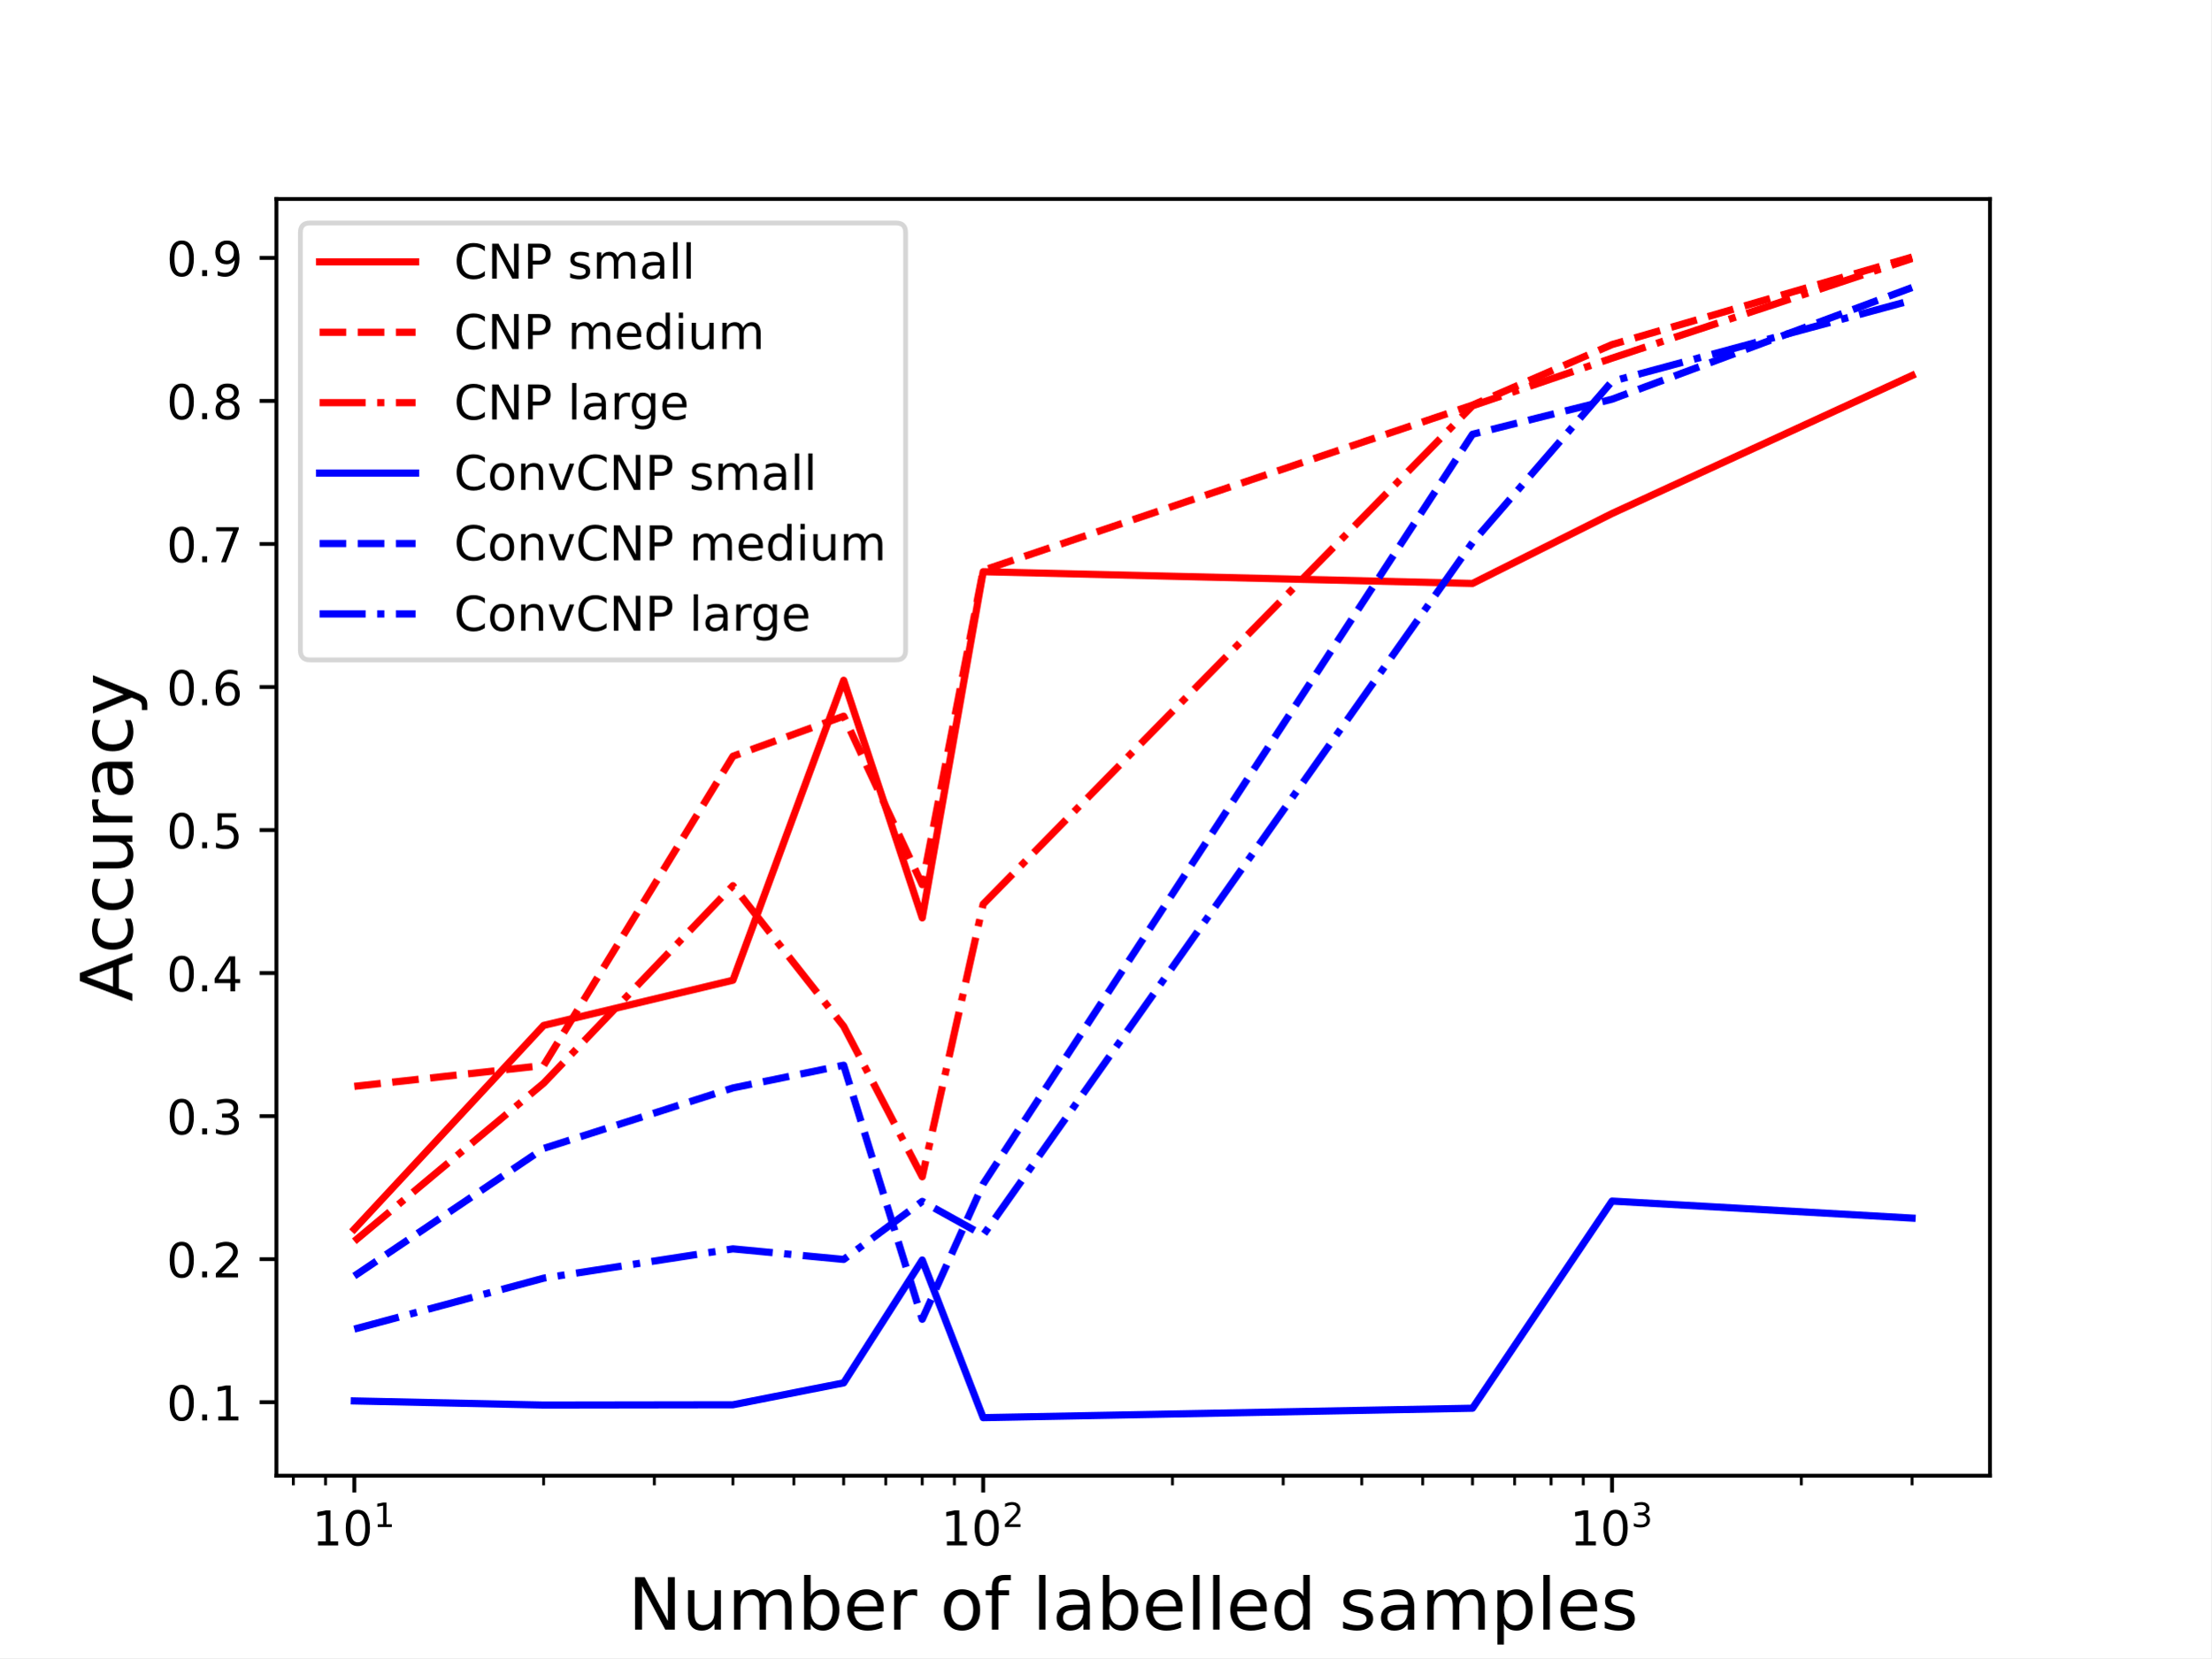
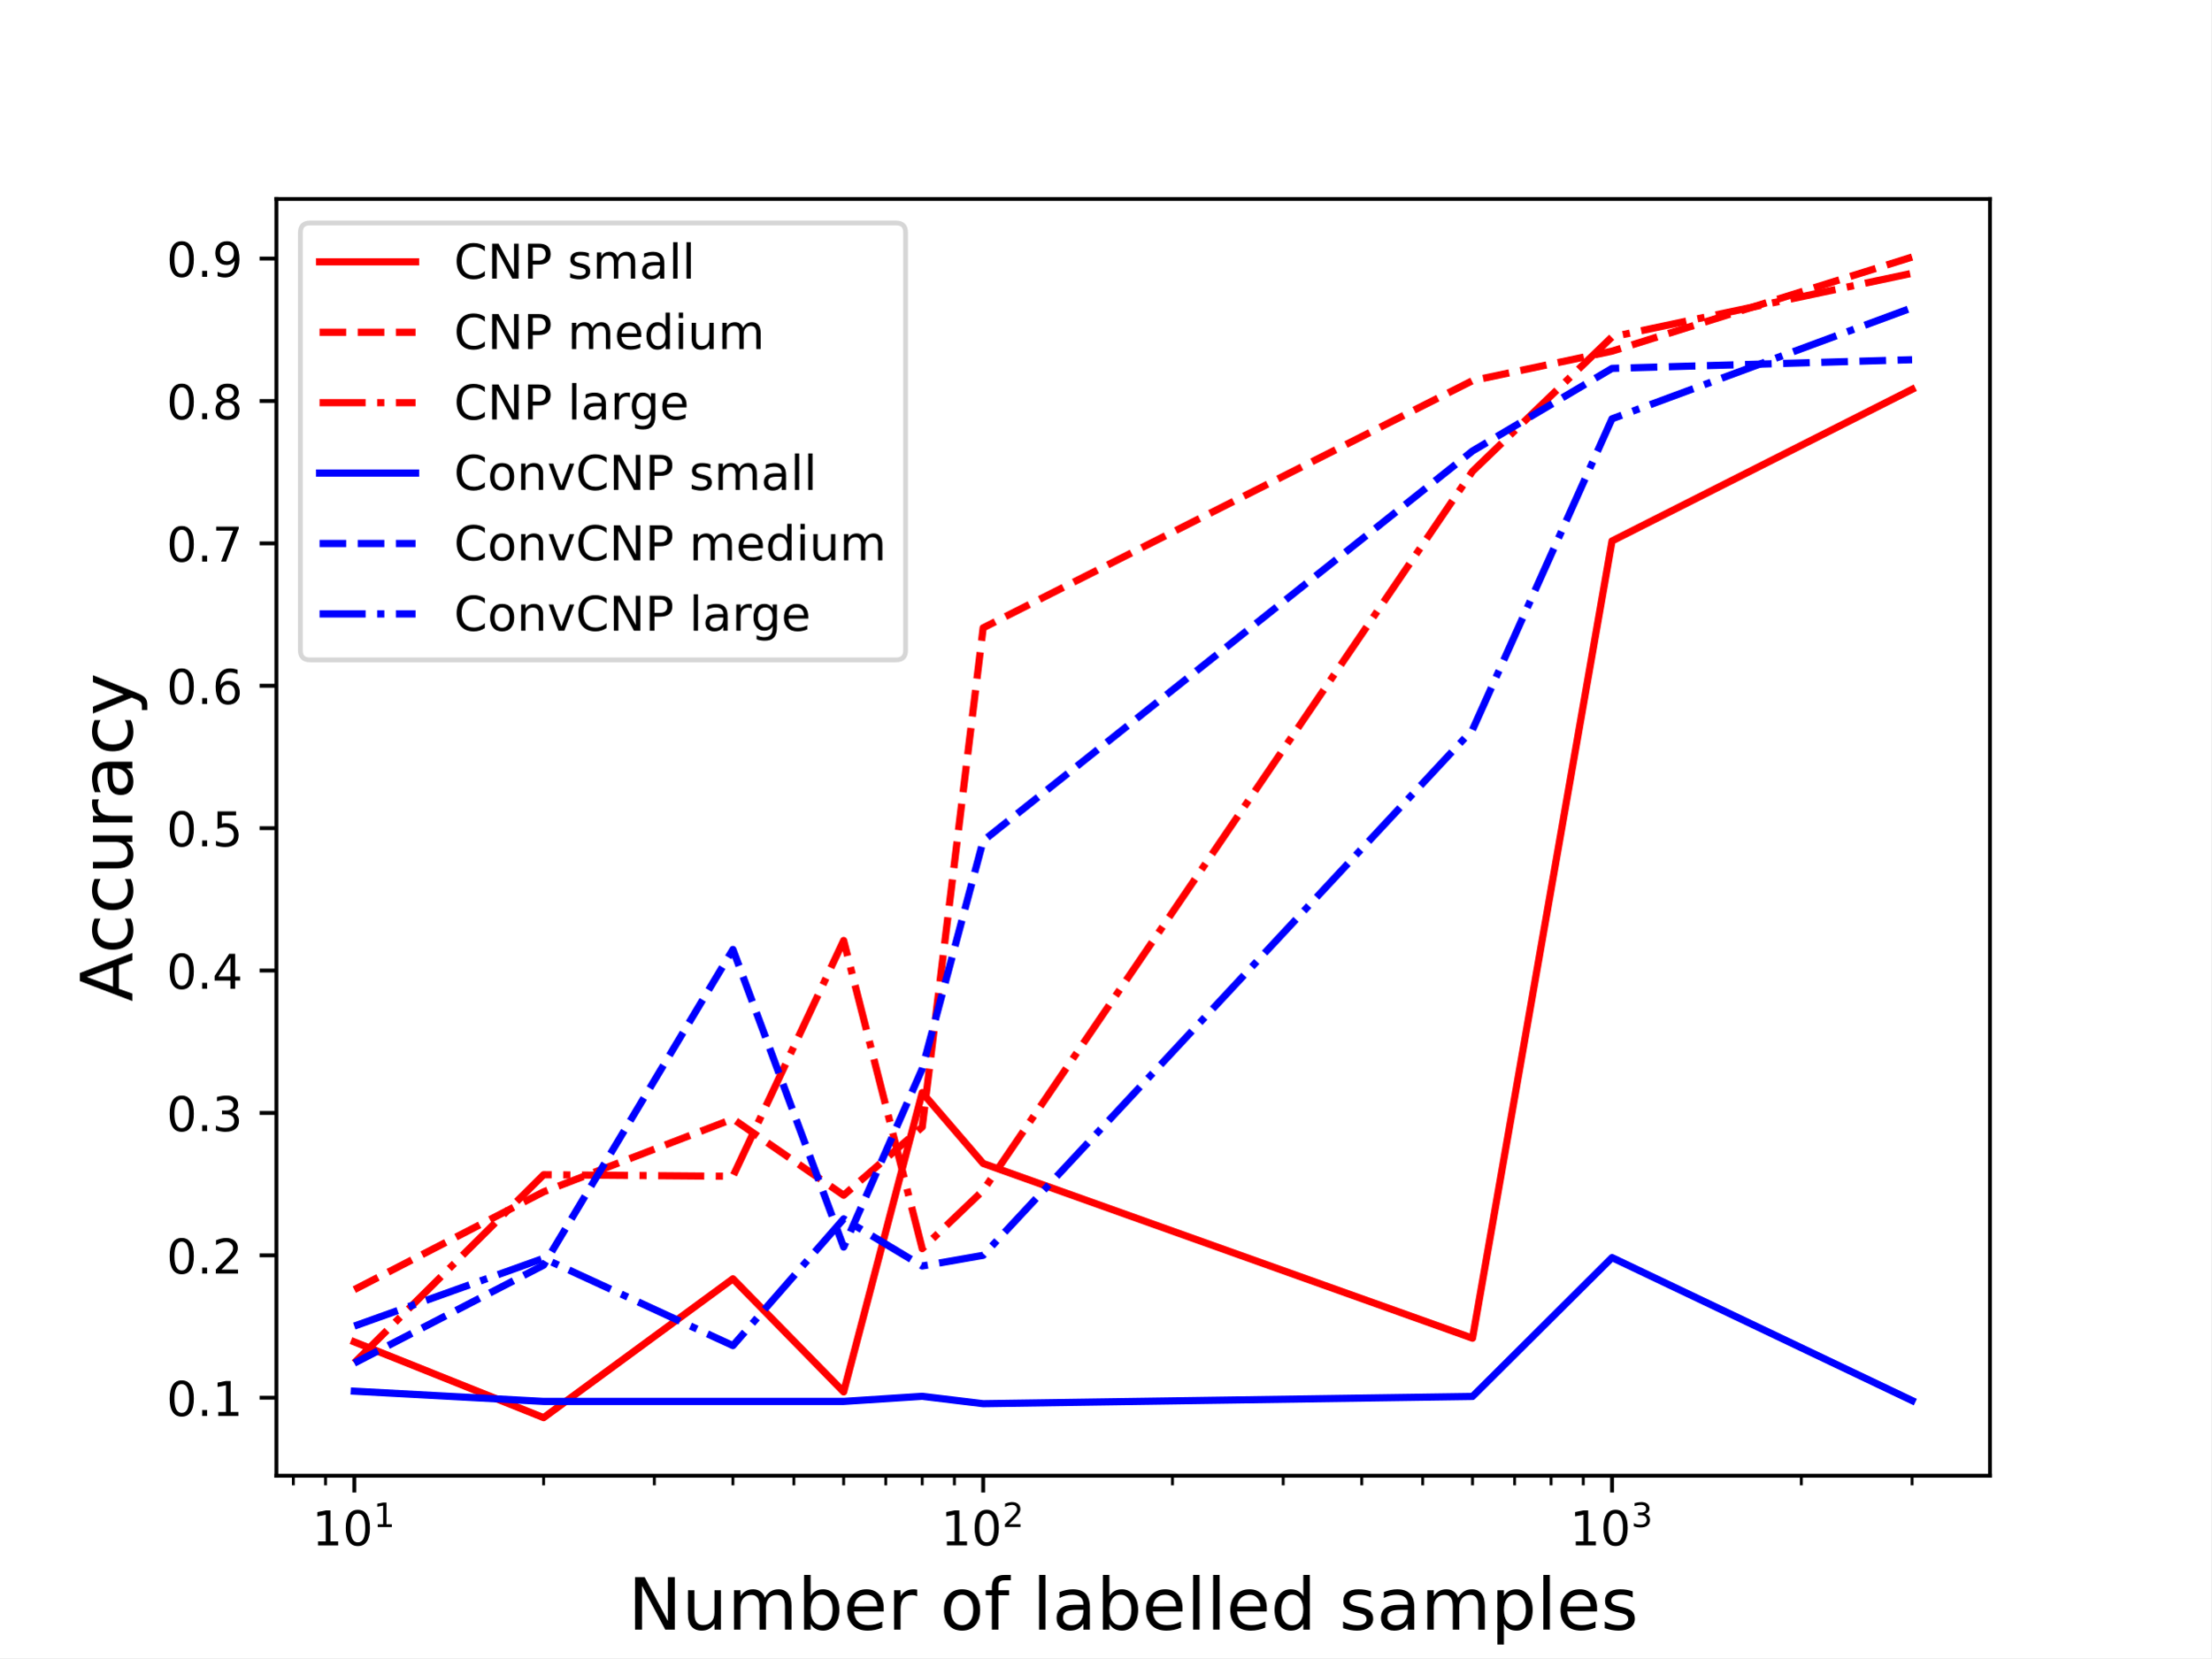
<svg xmlns="http://www.w3.org/2000/svg" xmlns:xlink="http://www.w3.org/1999/xlink" height="345.6pt" version="1.1" viewBox="0 0 460.8 345.6" width="460.8pt">
  <defs>
    <style type="text/css">*{stroke-linecap:butt;stroke-linejoin:round;}</style>
  </defs>
  <g id="figure_1">
    <g id="patch_1">
      <path d="M 0 345.6  L 460.8 345.6  L 460.8 0  L 0 0  z " style="fill:#ffffff;" />
    </g>
    <g id="axes_1">
      <g id="patch_2">
        <path d="M 57.6 307.584  L 414.72 307.584  L 414.72 41.472  L 57.6 41.472  z " style="fill:#ffffff;" />
      </g>
      <g id="matplotlib.axis_1">
        <g id="xtick_1">
          <g id="line2d_1">
            <defs>
-               <path d="M 0 0  L 0 3.5  " id="mab5e7f0e3d" style="stroke:#000000;stroke-width:0.8;" />
-             </defs>
-             <g>
-               <use style="stroke:#000000;stroke-width:0.8;" x="73.833" xlink:href="#mab5e7f0e3d" y="307.584" />
+               <path d="M 0 0  L 0 3.5  " id="mf6e9f0333e" style="stroke:#000000;stroke-width:0.8;" />
+             </defs>
+             <g>
+               <use style="stroke:#000000;stroke-width:0.8;" x="73.833" xlink:href="#mf6e9f0333e" y="307.584" />
            </g>
          </g>
          <g id="text_1">
            <g transform="translate(65.03273 322.1824)scale(0.1 -0.1)">
              <defs>
                <path d="M 794 531  L 1825 531  L 1825 4091  L 703 3866  L 703 4441  L 1819 4666  L 2450 4666  L 2450 531  L 3481 531  L 3481 0  L 794 0  L 794 531  z " id="DejaVuSans-31" transform="scale(0.015625)" />
                <path d="M 2034 4250  Q 1547 4250 1301 3770  Q 1056 3291 1056 2328  Q 1056 1369 1301 889  Q 1547 409 2034 409  Q 2525 409 2770 889  Q 3016 1369 3016 2328  Q 3016 3291 2770 3770  Q 2525 4250 2034 4250  z M 2034 4750  Q 2819 4750 3233 4129  Q 3647 3509 3647 2328  Q 3647 1150 3233 529  Q 2819 -91 2034 -91  Q 1250 -91 836 529  Q 422 1150 422 2328  Q 422 3509 836 4129  Q 1250 4750 2034 4750  z " id="DejaVuSans-30" transform="scale(0.015625)" />
              </defs>
              <use transform="translate(0 0.684375)" xlink:href="#DejaVuSans-31" />
              <use transform="translate(63.62305 0.684375)" xlink:href="#DejaVuSans-30" />
              <use transform="translate(128.2031 38.96563)scale(0.7)" xlink:href="#DejaVuSans-31" />
            </g>
          </g>
        </g>
        <g id="xtick_2">
          <g id="line2d_2">
            <g>
-               <use style="stroke:#000000;stroke-width:0.8;" x="204.894" xlink:href="#mab5e7f0e3d" y="307.584" />
+               <use style="stroke:#000000;stroke-width:0.8;" x="204.894" xlink:href="#mf6e9f0333e" y="307.584" />
            </g>
          </g>
          <g id="text_2">
            <g transform="translate(196.094 322.1824)scale(0.1 -0.1)">
              <defs>
                <path d="M 1228 531  L 3431 531  L 3431 0  L 469 0  L 469 531  Q 828 903 1448 1529  Q 2069 2156 2228 2338  Q 2531 2678 2651 2914  Q 2772 3150 2772 3378  Q 2772 3750 2511 3984  Q 2250 4219 1831 4219  Q 1534 4219 1204 4116  Q 875 4013 500 3803  L 500 4441  Q 881 4594 1212 4672  Q 1544 4750 1819 4750  Q 2544 4750 2975 4387  Q 3406 4025 3406 3419  Q 3406 3131 3298 2873  Q 3191 2616 2906 2266  Q 2828 2175 2409 1742  Q 1991 1309 1228 531  z " id="DejaVuSans-32" transform="scale(0.015625)" />
              </defs>
              <use transform="translate(0 0.765625)" xlink:href="#DejaVuSans-31" />
              <use transform="translate(63.62305 0.765625)" xlink:href="#DejaVuSans-30" />
              <use transform="translate(128.2031 39.04688)scale(0.7)" xlink:href="#DejaVuSans-32" />
            </g>
          </g>
        </g>
        <g id="xtick_3">
          <g id="line2d_3">
            <g>
-               <use style="stroke:#000000;stroke-width:0.8;" x="335.955" xlink:href="#mab5e7f0e3d" y="307.584" />
+               <use style="stroke:#000000;stroke-width:0.8;" x="335.955" xlink:href="#mf6e9f0333e" y="307.584" />
            </g>
          </g>
          <g id="text_3">
            <g transform="translate(327.1552 322.1824)scale(0.1 -0.1)">
              <defs>
                <path d="M 2597 2516  Q 3050 2419 3304 2112  Q 3559 1806 3559 1356  Q 3559 666 3084 287  Q 2609 -91 1734 -91  Q 1441 -91 1130 -33  Q 819 25 488 141  L 488 750  Q 750 597 1062 519  Q 1375 441 1716 441  Q 2309 441 2620 675  Q 2931 909 2931 1356  Q 2931 1769 2642 2001  Q 2353 2234 1838 2234  L 1294 2234  L 1294 2753  L 1863 2753  Q 2328 2753 2575 2939  Q 2822 3125 2822 3475  Q 2822 3834 2567 4026  Q 2313 4219 1838 4219  Q 1578 4219 1281 4162  Q 984 4106 628 3988  L 628 4550  Q 988 4650 1302 4700  Q 1616 4750 1894 4750  Q 2613 4750 3031 4423  Q 3450 4097 3450 3541  Q 3450 3153 3228 2886  Q 3006 2619 2597 2516  z " id="DejaVuSans-33" transform="scale(0.015625)" />
              </defs>
              <use transform="translate(0 0.765625)" xlink:href="#DejaVuSans-31" />
              <use transform="translate(63.62305 0.765625)" xlink:href="#DejaVuSans-30" />
              <use transform="translate(128.2031 39.04688)scale(0.7)" xlink:href="#DejaVuSans-33" />
            </g>
          </g>
        </g>
        <g id="xtick_4">
          <g id="line2d_4">
            <defs>
-               <path d="M 0 0  L 0 2  " id="m6f643546db" style="stroke:#000000;stroke-width:0.6;" />
-             </defs>
-             <g>
-               <use style="stroke:#000000;stroke-width:0.6;" x="61.132" xlink:href="#m6f643546db" y="307.584" />
+               <path d="M 0 0  L 0 2  " id="m2d541ef271" style="stroke:#000000;stroke-width:0.6;" />
+             </defs>
+             <g>
+               <use style="stroke:#000000;stroke-width:0.6;" x="61.132" xlink:href="#m2d541ef271" y="307.584" />
            </g>
          </g>
        </g>
        <g id="xtick_5">
          <g id="line2d_5">
            <g>
-               <use style="stroke:#000000;stroke-width:0.6;" x="67.836" xlink:href="#m6f643546db" y="307.584" />
+               <use style="stroke:#000000;stroke-width:0.6;" x="67.836" xlink:href="#m2d541ef271" y="307.584" />
            </g>
          </g>
        </g>
        <g id="xtick_6">
          <g id="line2d_6">
            <g>
-               <use style="stroke:#000000;stroke-width:0.6;" x="113.286" xlink:href="#m6f643546db" y="307.584" />
+               <use style="stroke:#000000;stroke-width:0.6;" x="113.286" xlink:href="#m2d541ef271" y="307.584" />
            </g>
          </g>
        </g>
        <g id="xtick_7">
          <g id="line2d_7">
            <g>
-               <use style="stroke:#000000;stroke-width:0.6;" x="136.365" xlink:href="#m6f643546db" y="307.584" />
+               <use style="stroke:#000000;stroke-width:0.6;" x="136.365" xlink:href="#m2d541ef271" y="307.584" />
            </g>
          </g>
        </g>
        <g id="xtick_8">
          <g id="line2d_8">
            <g>
-               <use style="stroke:#000000;stroke-width:0.6;" x="152.739" xlink:href="#m6f643546db" y="307.584" />
+               <use style="stroke:#000000;stroke-width:0.6;" x="152.739" xlink:href="#m2d541ef271" y="307.584" />
            </g>
          </g>
        </g>
        <g id="xtick_9">
          <g id="line2d_9">
            <g>
-               <use style="stroke:#000000;stroke-width:0.6;" x="165.441" xlink:href="#m6f643546db" y="307.584" />
+               <use style="stroke:#000000;stroke-width:0.6;" x="165.441" xlink:href="#m2d541ef271" y="307.584" />
            </g>
          </g>
        </g>
        <g id="xtick_10">
          <g id="line2d_10">
            <g>
-               <use style="stroke:#000000;stroke-width:0.6;" x="175.818" xlink:href="#m6f643546db" y="307.584" />
+               <use style="stroke:#000000;stroke-width:0.6;" x="175.818" xlink:href="#m2d541ef271" y="307.584" />
            </g>
          </g>
        </g>
        <g id="xtick_11">
          <g id="line2d_11">
            <g>
-               <use style="stroke:#000000;stroke-width:0.6;" x="184.592" xlink:href="#m6f643546db" y="307.584" />
+               <use style="stroke:#000000;stroke-width:0.6;" x="184.592" xlink:href="#m2d541ef271" y="307.584" />
            </g>
          </g>
        </g>
        <g id="xtick_12">
          <g id="line2d_12">
            <g>
-               <use style="stroke:#000000;stroke-width:0.6;" x="192.193" xlink:href="#m6f643546db" y="307.584" />
+               <use style="stroke:#000000;stroke-width:0.6;" x="192.193" xlink:href="#m2d541ef271" y="307.584" />
            </g>
          </g>
        </g>
        <g id="xtick_13">
          <g id="line2d_13">
            <g>
-               <use style="stroke:#000000;stroke-width:0.6;" x="198.897" xlink:href="#m6f643546db" y="307.584" />
+               <use style="stroke:#000000;stroke-width:0.6;" x="198.897" xlink:href="#m2d541ef271" y="307.584" />
            </g>
          </g>
        </g>
        <g id="xtick_14">
          <g id="line2d_14">
            <g>
-               <use style="stroke:#000000;stroke-width:0.6;" x="244.347" xlink:href="#m6f643546db" y="307.584" />
+               <use style="stroke:#000000;stroke-width:0.6;" x="244.347" xlink:href="#m2d541ef271" y="307.584" />
            </g>
          </g>
        </g>
        <g id="xtick_15">
          <g id="line2d_15">
            <g>
-               <use style="stroke:#000000;stroke-width:0.6;" x="267.426" xlink:href="#m6f643546db" y="307.584" />
+               <use style="stroke:#000000;stroke-width:0.6;" x="267.426" xlink:href="#m2d541ef271" y="307.584" />
            </g>
          </g>
        </g>
        <g id="xtick_16">
          <g id="line2d_16">
            <g>
-               <use style="stroke:#000000;stroke-width:0.6;" x="283.801" xlink:href="#m6f643546db" y="307.584" />
+               <use style="stroke:#000000;stroke-width:0.6;" x="283.801" xlink:href="#m2d541ef271" y="307.584" />
            </g>
          </g>
        </g>
        <g id="xtick_17">
          <g id="line2d_17">
            <g>
-               <use style="stroke:#000000;stroke-width:0.6;" x="296.502" xlink:href="#m6f643546db" y="307.584" />
+               <use style="stroke:#000000;stroke-width:0.6;" x="296.502" xlink:href="#m2d541ef271" y="307.584" />
            </g>
          </g>
        </g>
        <g id="xtick_18">
          <g id="line2d_18">
            <g>
-               <use style="stroke:#000000;stroke-width:0.6;" x="306.879" xlink:href="#m6f643546db" y="307.584" />
+               <use style="stroke:#000000;stroke-width:0.6;" x="306.879" xlink:href="#m2d541ef271" y="307.584" />
            </g>
          </g>
        </g>
        <g id="xtick_19">
          <g id="line2d_19">
            <g>
-               <use style="stroke:#000000;stroke-width:0.6;" x="315.654" xlink:href="#m6f643546db" y="307.584" />
+               <use style="stroke:#000000;stroke-width:0.6;" x="315.654" xlink:href="#m2d541ef271" y="307.584" />
            </g>
          </g>
        </g>
        <g id="xtick_20">
          <g id="line2d_20">
            <g>
-               <use style="stroke:#000000;stroke-width:0.6;" x="323.254" xlink:href="#m6f643546db" y="307.584" />
+               <use style="stroke:#000000;stroke-width:0.6;" x="323.254" xlink:href="#m2d541ef271" y="307.584" />
            </g>
          </g>
        </g>
        <g id="xtick_21">
          <g id="line2d_21">
            <g>
-               <use style="stroke:#000000;stroke-width:0.6;" x="329.958" xlink:href="#m6f643546db" y="307.584" />
+               <use style="stroke:#000000;stroke-width:0.6;" x="329.958" xlink:href="#m2d541ef271" y="307.584" />
            </g>
          </g>
        </g>
        <g id="xtick_22">
          <g id="line2d_22">
            <g>
-               <use style="stroke:#000000;stroke-width:0.6;" x="375.409" xlink:href="#m6f643546db" y="307.584" />
+               <use style="stroke:#000000;stroke-width:0.6;" x="375.409" xlink:href="#m2d541ef271" y="307.584" />
            </g>
          </g>
        </g>
        <g id="xtick_23">
          <g id="line2d_23">
            <g>
-               <use style="stroke:#000000;stroke-width:0.6;" x="398.487" xlink:href="#m6f643546db" y="307.584" />
+               <use style="stroke:#000000;stroke-width:0.6;" x="398.487" xlink:href="#m2d541ef271" y="307.584" />
            </g>
          </g>
        </g>
        <g id="text_4">
          <g transform="translate(130.8764 339.6598)scale(0.15 -0.15)">
            <defs>
              <path d="M 628 4666  L 1478 4666  L 3547 763  L 3547 4666  L 4159 4666  L 4159 0  L 3309 0  L 1241 3903  L 1241 0  L 628 0  L 628 4666  z " id="DejaVuSans-4e" transform="scale(0.015625)" />
              <path d="M 544 1381  L 544 3500  L 1119 3500  L 1119 1403  Q 1119 906 1312 657  Q 1506 409 1894 409  Q 2359 409 2629 706  Q 2900 1003 2900 1516  L 2900 3500  L 3475 3500  L 3475 0  L 2900 0  L 2900 538  Q 2691 219 2414 64  Q 2138 -91 1772 -91  Q 1169 -91 856 284  Q 544 659 544 1381  z M 1991 3584  L 1991 3584  z " id="DejaVuSans-75" transform="scale(0.015625)" />
              <path d="M 3328 2828  Q 3544 3216 3844 3400  Q 4144 3584 4550 3584  Q 5097 3584 5394 3201  Q 5691 2819 5691 2113  L 5691 0  L 5113 0  L 5113 2094  Q 5113 2597 4934 2840  Q 4756 3084 4391 3084  Q 3944 3084 3684 2787  Q 3425 2491 3425 1978  L 3425 0  L 2847 0  L 2847 2094  Q 2847 2600 2669 2842  Q 2491 3084 2119 3084  Q 1678 3084 1418 2786  Q 1159 2488 1159 1978  L 1159 0  L 581 0  L 581 3500  L 1159 3500  L 1159 2956  Q 1356 3278 1631 3431  Q 1906 3584 2284 3584  Q 2666 3584 2933 3390  Q 3200 3197 3328 2828  z " id="DejaVuSans-6d" transform="scale(0.015625)" />
              <path d="M 3116 1747  Q 3116 2381 2855 2742  Q 2594 3103 2138 3103  Q 1681 3103 1420 2742  Q 1159 2381 1159 1747  Q 1159 1113 1420 752  Q 1681 391 2138 391  Q 2594 391 2855 752  Q 3116 1113 3116 1747  z M 1159 2969  Q 1341 3281 1617 3432  Q 1894 3584 2278 3584  Q 2916 3584 3314 3078  Q 3713 2572 3713 1747  Q 3713 922 3314 415  Q 2916 -91 2278 -91  Q 1894 -91 1617 61  Q 1341 213 1159 525  L 1159 0  L 581 0  L 581 4863  L 1159 4863  L 1159 2969  z " id="DejaVuSans-62" transform="scale(0.015625)" />
              <path d="M 3597 1894  L 3597 1613  L 953 1613  Q 991 1019 1311 708  Q 1631 397 2203 397  Q 2534 397 2845 478  Q 3156 559 3463 722  L 3463 178  Q 3153 47 2828 -22  Q 2503 -91 2169 -91  Q 1331 -91 842 396  Q 353 884 353 1716  Q 353 2575 817 3079  Q 1281 3584 2069 3584  Q 2775 3584 3186 3129  Q 3597 2675 3597 1894  z M 3022 2063  Q 3016 2534 2758 2815  Q 2500 3097 2075 3097  Q 1594 3097 1305 2825  Q 1016 2553 972 2059  L 3022 2063  z " id="DejaVuSans-65" transform="scale(0.015625)" />
              <path d="M 2631 2963  Q 2534 3019 2420 3045  Q 2306 3072 2169 3072  Q 1681 3072 1420 2755  Q 1159 2438 1159 1844  L 1159 0  L 581 0  L 581 3500  L 1159 3500  L 1159 2956  Q 1341 3275 1631 3429  Q 1922 3584 2338 3584  Q 2397 3584 2469 3576  Q 2541 3569 2628 3553  L 2631 2963  z " id="DejaVuSans-72" transform="scale(0.015625)" />
              <path id="DejaVuSans-20" transform="scale(0.015625)" />
              <path d="M 1959 3097  Q 1497 3097 1228 2736  Q 959 2375 959 1747  Q 959 1119 1226 758  Q 1494 397 1959 397  Q 2419 397 2687 759  Q 2956 1122 2956 1747  Q 2956 2369 2687 2733  Q 2419 3097 1959 3097  z M 1959 3584  Q 2709 3584 3137 3096  Q 3566 2609 3566 1747  Q 3566 888 3137 398  Q 2709 -91 1959 -91  Q 1206 -91 779 398  Q 353 888 353 1747  Q 353 2609 779 3096  Q 1206 3584 1959 3584  z " id="DejaVuSans-6f" transform="scale(0.015625)" />
              <path d="M 2375 4863  L 2375 4384  L 1825 4384  Q 1516 4384 1395 4259  Q 1275 4134 1275 3809  L 1275 3500  L 2222 3500  L 2222 3053  L 1275 3053  L 1275 0  L 697 0  L 697 3053  L 147 3053  L 147 3500  L 697 3500  L 697 3744  Q 697 4328 969 4595  Q 1241 4863 1831 4863  L 2375 4863  z " id="DejaVuSans-66" transform="scale(0.015625)" />
              <path d="M 603 4863  L 1178 4863  L 1178 0  L 603 0  L 603 4863  z " id="DejaVuSans-6c" transform="scale(0.015625)" />
              <path d="M 2194 1759  Q 1497 1759 1228 1600  Q 959 1441 959 1056  Q 959 750 1161 570  Q 1363 391 1709 391  Q 2188 391 2477 730  Q 2766 1069 2766 1631  L 2766 1759  L 2194 1759  z M 3341 1997  L 3341 0  L 2766 0  L 2766 531  Q 2569 213 2275 61  Q 1981 -91 1556 -91  Q 1019 -91 701 211  Q 384 513 384 1019  Q 384 1609 779 1909  Q 1175 2209 1959 2209  L 2766 2209  L 2766 2266  Q 2766 2663 2505 2880  Q 2244 3097 1772 3097  Q 1472 3097 1187 3025  Q 903 2953 641 2809  L 641 3341  Q 956 3463 1253 3523  Q 1550 3584 1831 3584  Q 2591 3584 2966 3190  Q 3341 2797 3341 1997  z " id="DejaVuSans-61" transform="scale(0.015625)" />
              <path d="M 2906 2969  L 2906 4863  L 3481 4863  L 3481 0  L 2906 0  L 2906 525  Q 2725 213 2448 61  Q 2172 -91 1784 -91  Q 1150 -91 751 415  Q 353 922 353 1747  Q 353 2572 751 3078  Q 1150 3584 1784 3584  Q 2172 3584 2448 3432  Q 2725 3281 2906 2969  z M 947 1747  Q 947 1113 1208 752  Q 1469 391 1925 391  Q 2381 391 2643 752  Q 2906 1113 2906 1747  Q 2906 2381 2643 2742  Q 2381 3103 1925 3103  Q 1469 3103 1208 2742  Q 947 2381 947 1747  z " id="DejaVuSans-64" transform="scale(0.015625)" />
              <path d="M 2834 3397  L 2834 2853  Q 2591 2978 2328 3040  Q 2066 3103 1784 3103  Q 1356 3103 1142 2972  Q 928 2841 928 2578  Q 928 2378 1081 2264  Q 1234 2150 1697 2047  L 1894 2003  Q 2506 1872 2764 1633  Q 3022 1394 3022 966  Q 3022 478 2636 193  Q 2250 -91 1575 -91  Q 1294 -91 989 -36  Q 684 19 347 128  L 347 722  Q 666 556 975 473  Q 1284 391 1588 391  Q 1994 391 2212 530  Q 2431 669 2431 922  Q 2431 1156 2273 1281  Q 2116 1406 1581 1522  L 1381 1569  Q 847 1681 609 1914  Q 372 2147 372 2553  Q 372 3047 722 3315  Q 1072 3584 1716 3584  Q 2034 3584 2315 3537  Q 2597 3491 2834 3397  z " id="DejaVuSans-73" transform="scale(0.015625)" />
              <path d="M 1159 525  L 1159 -1331  L 581 -1331  L 581 3500  L 1159 3500  L 1159 2969  Q 1341 3281 1617 3432  Q 1894 3584 2278 3584  Q 2916 3584 3314 3078  Q 3713 2572 3713 1747  Q 3713 922 3314 415  Q 2916 -91 2278 -91  Q 1894 -91 1617 61  Q 1341 213 1159 525  z M 3116 1747  Q 3116 2381 2855 2742  Q 2594 3103 2138 3103  Q 1681 3103 1420 2742  Q 1159 2381 1159 1747  Q 1159 1113 1420 752  Q 1681 391 2138 391  Q 2594 391 2855 752  Q 3116 1113 3116 1747  z " id="DejaVuSans-70" transform="scale(0.015625)" />
            </defs>
            <use xlink:href="#DejaVuSans-4e" />
            <use x="74.805" xlink:href="#DejaVuSans-75" />
            <use x="138.184" xlink:href="#DejaVuSans-6d" />
            <use x="235.596" xlink:href="#DejaVuSans-62" />
            <use x="299.072" xlink:href="#DejaVuSans-65" />
            <use x="360.596" xlink:href="#DejaVuSans-72" />
            <use x="401.709" xlink:href="#DejaVuSans-20" />
            <use x="433.496" xlink:href="#DejaVuSans-6f" />
            <use x="494.678" xlink:href="#DejaVuSans-66" />
            <use x="529.883" xlink:href="#DejaVuSans-20" />
            <use x="561.67" xlink:href="#DejaVuSans-6c" />
            <use x="589.453" xlink:href="#DejaVuSans-61" />
            <use x="650.732" xlink:href="#DejaVuSans-62" />
            <use x="714.209" xlink:href="#DejaVuSans-65" />
            <use x="775.732" xlink:href="#DejaVuSans-6c" />
            <use x="803.516" xlink:href="#DejaVuSans-6c" />
            <use x="831.299" xlink:href="#DejaVuSans-65" />
            <use x="892.822" xlink:href="#DejaVuSans-64" />
            <use x="956.299" xlink:href="#DejaVuSans-20" />
            <use x="988.086" xlink:href="#DejaVuSans-73" />
            <use x="1040.186" xlink:href="#DejaVuSans-61" />
            <use x="1101.465" xlink:href="#DejaVuSans-6d" />
            <use x="1198.877" xlink:href="#DejaVuSans-70" />
            <use x="1262.354" xlink:href="#DejaVuSans-6c" />
            <use x="1290.137" xlink:href="#DejaVuSans-65" />
            <use x="1351.66" xlink:href="#DejaVuSans-73" />
          </g>
        </g>
      </g>
      <g id="matplotlib.axis_2">
        <g id="ytick_1">
          <g id="line2d_24">
            <defs>
-               <path d="M 0 0  L -3.5 0  " id="m5a314cd558" style="stroke:#000000;stroke-width:0.8;" />
-             </defs>
-             <g>
-               <use style="stroke:#000000;stroke-width:0.8;" x="57.6" xlink:href="#m5a314cd558" y="292.268" />
+               <path d="M 0 0  L -3.5 0  " id="m81ce9003fb" style="stroke:#000000;stroke-width:0.8;" />
+             </defs>
+             <g>
+               <use style="stroke:#000000;stroke-width:0.8;" x="57.6" xlink:href="#m81ce9003fb" y="291.333" />
            </g>
          </g>
          <g id="text_5">
-             <g transform="translate(34.69687 296.0672)scale(0.1 -0.1)">
+             <g transform="translate(34.69687 295.132)scale(0.1 -0.1)">
              <defs>
                <path d="M 684 794  L 1344 794  L 1344 0  L 684 0  L 684 794  z " id="DejaVuSans-2e" transform="scale(0.015625)" />
              </defs>
              <use xlink:href="#DejaVuSans-30" />
              <use x="63.623" xlink:href="#DejaVuSans-2e" />
              <use x="95.41" xlink:href="#DejaVuSans-31" />
            </g>
          </g>
        </g>
        <g id="ytick_2">
          <g id="line2d_25">
            <g>
-               <use style="stroke:#000000;stroke-width:0.8;" x="57.6" xlink:href="#m5a314cd558" y="262.453" />
+               <use style="stroke:#000000;stroke-width:0.8;" x="57.6" xlink:href="#m81ce9003fb" y="261.653" />
            </g>
          </g>
          <g id="text_6">
-             <g transform="translate(34.69687 266.252)scale(0.1 -0.1)">
+             <g transform="translate(34.69687 265.4523)scale(0.1 -0.1)">
              <use xlink:href="#DejaVuSans-30" />
              <use x="63.623" xlink:href="#DejaVuSans-2e" />
              <use x="95.41" xlink:href="#DejaVuSans-32" />
            </g>
          </g>
        </g>
        <g id="ytick_3">
          <g id="line2d_26">
            <g>
-               <use style="stroke:#000000;stroke-width:0.8;" x="57.6" xlink:href="#m5a314cd558" y="232.638" />
+               <use style="stroke:#000000;stroke-width:0.8;" x="57.6" xlink:href="#m81ce9003fb" y="231.973" />
            </g>
          </g>
          <g id="text_7">
-             <g transform="translate(34.69687 236.4369)scale(0.1 -0.1)">
+             <g transform="translate(34.69687 235.7725)scale(0.1 -0.1)">
              <use xlink:href="#DejaVuSans-30" />
              <use x="63.623" xlink:href="#DejaVuSans-2e" />
              <use x="95.41" xlink:href="#DejaVuSans-33" />
            </g>
          </g>
        </g>
        <g id="ytick_4">
          <g id="line2d_27">
            <g>
-               <use style="stroke:#000000;stroke-width:0.8;" x="57.6" xlink:href="#m5a314cd558" y="202.823" />
+               <use style="stroke:#000000;stroke-width:0.8;" x="57.6" xlink:href="#m81ce9003fb" y="202.293" />
            </g>
          </g>
          <g id="text_8">
-             <g transform="translate(34.69687 206.6218)scale(0.1 -0.1)">
+             <g transform="translate(34.69687 206.0927)scale(0.1 -0.1)">
              <defs>
                <path d="M 2419 4116  L 825 1625  L 2419 1625  L 2419 4116  z M 2253 4666  L 3047 4666  L 3047 1625  L 3713 1625  L 3713 1100  L 3047 1100  L 3047 0  L 2419 0  L 2419 1100  L 313 1100  L 313 1709  L 2253 4666  z " id="DejaVuSans-34" transform="scale(0.015625)" />
              </defs>
              <use xlink:href="#DejaVuSans-30" />
              <use x="63.623" xlink:href="#DejaVuSans-2e" />
              <use x="95.41" xlink:href="#DejaVuSans-34" />
            </g>
          </g>
        </g>
        <g id="ytick_5">
          <g id="line2d_28">
            <g>
-               <use style="stroke:#000000;stroke-width:0.8;" x="57.6" xlink:href="#m5a314cd558" y="173.007" />
+               <use style="stroke:#000000;stroke-width:0.8;" x="57.6" xlink:href="#m81ce9003fb" y="172.614" />
            </g>
          </g>
          <g id="text_9">
-             <g transform="translate(34.69687 176.8066)scale(0.1 -0.1)">
+             <g transform="translate(34.69687 176.4129)scale(0.1 -0.1)">
              <defs>
                <path d="M 691 4666  L 3169 4666  L 3169 4134  L 1269 4134  L 1269 2991  Q 1406 3038 1543 3061  Q 1681 3084 1819 3084  Q 2600 3084 3056 2656  Q 3513 2228 3513 1497  Q 3513 744 3044 326  Q 2575 -91 1722 -91  Q 1428 -91 1123 -41  Q 819 9 494 109  L 494 744  Q 775 591 1075 516  Q 1375 441 1709 441  Q 2250 441 2565 725  Q 2881 1009 2881 1497  Q 2881 1984 2565 2268  Q 2250 2553 1709 2553  Q 1456 2553 1204 2497  Q 953 2441 691 2322  L 691 4666  z " id="DejaVuSans-35" transform="scale(0.015625)" />
              </defs>
              <use xlink:href="#DejaVuSans-30" />
              <use x="63.623" xlink:href="#DejaVuSans-2e" />
              <use x="95.41" xlink:href="#DejaVuSans-35" />
            </g>
          </g>
        </g>
        <g id="ytick_6">
          <g id="line2d_29">
            <g>
-               <use style="stroke:#000000;stroke-width:0.8;" x="57.6" xlink:href="#m5a314cd558" y="143.192" />
+               <use style="stroke:#000000;stroke-width:0.8;" x="57.6" xlink:href="#m81ce9003fb" y="142.934" />
            </g>
          </g>
          <g id="text_10">
-             <g transform="translate(34.69687 146.9915)scale(0.1 -0.1)">
+             <g transform="translate(34.69687 146.7331)scale(0.1 -0.1)">
              <defs>
                <path d="M 2113 2584  Q 1688 2584 1439 2293  Q 1191 2003 1191 1497  Q 1191 994 1439 701  Q 1688 409 2113 409  Q 2538 409 2786 701  Q 3034 994 3034 1497  Q 3034 2003 2786 2293  Q 2538 2584 2113 2584  z M 3366 4563  L 3366 3988  Q 3128 4100 2886 4159  Q 2644 4219 2406 4219  Q 1781 4219 1451 3797  Q 1122 3375 1075 2522  Q 1259 2794 1537 2939  Q 1816 3084 2150 3084  Q 2853 3084 3261 2657  Q 3669 2231 3669 1497  Q 3669 778 3244 343  Q 2819 -91 2113 -91  Q 1303 -91 875 529  Q 447 1150 447 2328  Q 447 3434 972 4092  Q 1497 4750 2381 4750  Q 2619 4750 2861 4703  Q 3103 4656 3366 4563  z " id="DejaVuSans-36" transform="scale(0.015625)" />
              </defs>
              <use xlink:href="#DejaVuSans-30" />
              <use x="63.623" xlink:href="#DejaVuSans-2e" />
              <use x="95.41" xlink:href="#DejaVuSans-36" />
            </g>
          </g>
        </g>
        <g id="ytick_7">
          <g id="line2d_30">
            <g>
-               <use style="stroke:#000000;stroke-width:0.8;" x="57.6" xlink:href="#m5a314cd558" y="113.377" />
+               <use style="stroke:#000000;stroke-width:0.8;" x="57.6" xlink:href="#m81ce9003fb" y="113.254" />
            </g>
          </g>
          <g id="text_11">
-             <g transform="translate(34.69687 117.1764)scale(0.1 -0.1)">
+             <g transform="translate(34.69687 117.0533)scale(0.1 -0.1)">
              <defs>
                <path d="M 525 4666  L 3525 4666  L 3525 4397  L 1831 0  L 1172 0  L 2766 4134  L 525 4134  L 525 4666  z " id="DejaVuSans-37" transform="scale(0.015625)" />
              </defs>
              <use xlink:href="#DejaVuSans-30" />
              <use x="63.623" xlink:href="#DejaVuSans-2e" />
              <use x="95.41" xlink:href="#DejaVuSans-37" />
            </g>
          </g>
        </g>
        <g id="ytick_8">
          <g id="line2d_31">
            <g>
-               <use style="stroke:#000000;stroke-width:0.8;" x="57.6" xlink:href="#m5a314cd558" y="83.562" />
+               <use style="stroke:#000000;stroke-width:0.8;" x="57.6" xlink:href="#m81ce9003fb" y="83.574" />
            </g>
          </g>
          <g id="text_12">
-             <g transform="translate(34.69687 87.36124)scale(0.1 -0.1)">
+             <g transform="translate(34.69687 87.37349)scale(0.1 -0.1)">
              <defs>
                <path d="M 2034 2216  Q 1584 2216 1326 1975  Q 1069 1734 1069 1313  Q 1069 891 1326 650  Q 1584 409 2034 409  Q 2484 409 2743 651  Q 3003 894 3003 1313  Q 3003 1734 2745 1975  Q 2488 2216 2034 2216  z M 1403 2484  Q 997 2584 770 2862  Q 544 3141 544 3541  Q 544 4100 942 4425  Q 1341 4750 2034 4750  Q 2731 4750 3128 4425  Q 3525 4100 3525 3541  Q 3525 3141 3298 2862  Q 3072 2584 2669 2484  Q 3125 2378 3379 2068  Q 3634 1759 3634 1313  Q 3634 634 3220 271  Q 2806 -91 2034 -91  Q 1263 -91 848 271  Q 434 634 434 1313  Q 434 1759 690 2068  Q 947 2378 1403 2484  z M 1172 3481  Q 1172 3119 1398 2916  Q 1625 2713 2034 2713  Q 2441 2713 2670 2916  Q 2900 3119 2900 3481  Q 2900 3844 2670 4047  Q 2441 4250 2034 4250  Q 1625 4250 1398 4047  Q 1172 3844 1172 3481  z " id="DejaVuSans-38" transform="scale(0.015625)" />
              </defs>
              <use xlink:href="#DejaVuSans-30" />
              <use x="63.623" xlink:href="#DejaVuSans-2e" />
              <use x="95.41" xlink:href="#DejaVuSans-38" />
            </g>
          </g>
        </g>
        <g id="ytick_9">
          <g id="line2d_32">
            <g>
-               <use style="stroke:#000000;stroke-width:0.8;" x="57.6" xlink:href="#m5a314cd558" y="53.747" />
+               <use style="stroke:#000000;stroke-width:0.8;" x="57.6" xlink:href="#m81ce9003fb" y="53.894" />
            </g>
          </g>
          <g id="text_13">
-             <g transform="translate(34.69687 57.54611)scale(0.1 -0.1)">
+             <g transform="translate(34.69687 57.6937)scale(0.1 -0.1)">
              <defs>
                <path d="M 703 97  L 703 672  Q 941 559 1184 500  Q 1428 441 1663 441  Q 2288 441 2617 861  Q 2947 1281 2994 2138  Q 2813 1869 2534 1725  Q 2256 1581 1919 1581  Q 1219 1581 811 2004  Q 403 2428 403 3163  Q 403 3881 828 4315  Q 1253 4750 1959 4750  Q 2769 4750 3195 4129  Q 3622 3509 3622 2328  Q 3622 1225 3098 567  Q 2575 -91 1691 -91  Q 1453 -91 1209 -44  Q 966 3 703 97  z M 1959 2075  Q 2384 2075 2632 2365  Q 2881 2656 2881 3163  Q 2881 3666 2632 3958  Q 2384 4250 1959 4250  Q 1534 4250 1286 3958  Q 1038 3666 1038 3163  Q 1038 2656 1286 2365  Q 1534 2075 1959 2075  z " id="DejaVuSans-39" transform="scale(0.015625)" />
              </defs>
              <use xlink:href="#DejaVuSans-30" />
              <use x="63.623" xlink:href="#DejaVuSans-2e" />
              <use x="95.41" xlink:href="#DejaVuSans-39" />
            </g>
          </g>
        </g>
        <g id="text_14">
          <g transform="translate(27.57734 208.7702)rotate(-90)scale(0.15 -0.15)">
            <defs>
              <path d="M 2188 4044  L 1331 1722  L 3047 1722  L 2188 4044  z M 1831 4666  L 2547 4666  L 4325 0  L 3669 0  L 3244 1197  L 1141 1197  L 716 0  L 50 0  L 1831 4666  z " id="DejaVuSans-41" transform="scale(0.015625)" />
              <path d="M 3122 3366  L 3122 2828  Q 2878 2963 2633 3030  Q 2388 3097 2138 3097  Q 1578 3097 1268 2742  Q 959 2388 959 1747  Q 959 1106 1268 751  Q 1578 397 2138 397  Q 2388 397 2633 464  Q 2878 531 3122 666  L 3122 134  Q 2881 22 2623 -34  Q 2366 -91 2075 -91  Q 1284 -91 818 406  Q 353 903 353 1747  Q 353 2603 823 3093  Q 1294 3584 2113 3584  Q 2378 3584 2631 3529  Q 2884 3475 3122 3366  z " id="DejaVuSans-63" transform="scale(0.015625)" />
              <path d="M 2059 -325  Q 1816 -950 1584 -1140  Q 1353 -1331 966 -1331  L 506 -1331  L 506 -850  L 844 -850  Q 1081 -850 1212 -737  Q 1344 -625 1503 -206  L 1606 56  L 191 3500  L 800 3500  L 1894 763  L 2988 3500  L 3597 3500  L 2059 -325  z " id="DejaVuSans-79" transform="scale(0.015625)" />
            </defs>
            <use xlink:href="#DejaVuSans-41" />
            <use x="66.658" xlink:href="#DejaVuSans-63" />
            <use x="121.639" xlink:href="#DejaVuSans-63" />
            <use x="176.619" xlink:href="#DejaVuSans-75" />
            <use x="239.998" xlink:href="#DejaVuSans-72" />
            <use x="281.111" xlink:href="#DejaVuSans-61" />
            <use x="342.391" xlink:href="#DejaVuSans-63" />
            <use x="397.371" xlink:href="#DejaVuSans-79" />
          </g>
        </g>
      </g>
      <g id="line2d_33">
-         <path clip-path="url(#p8b22f5e22a)" d="M 73.833 256.192  L 113.286 213.735  L 152.739 204.313  L 175.818 141.791  L 192.193 191.314  L 204.894 119.161  L 306.879 121.606  L 335.955 107.027  L 398.487 78.255  " style="fill:none;stroke:#ff0000;stroke-linecap:square;stroke-width:1.5;" />
+         <path clip-path="url(#pf12c064ff6)" d="M 73.833 279.698  L 113.286 295.488  L 152.739 266.55  L 175.818 290.116  L 192.193 227.729  L 204.894 242.51  L 306.879 278.927  L 335.955 112.75  L 398.487 81.141  " style="fill:none;stroke:#ff0000;stroke-linecap:square;stroke-width:1.5;" />
      </g>
      <g id="line2d_34">
-         <path clip-path="url(#p8b22f5e22a)" d="M 73.833 226.436  L 113.286 222.083  L 152.739 157.623  L 175.818 149.275  L 192.193 184.397  L 204.894 118.863  L 306.879 84.427  L 335.955 71.815  L 398.487 53.568  " style="fill:none;stroke:#ff0000;stroke-dasharray:5.55,2.4;stroke-dashoffset:0;stroke-width:1.5;" />
+         <path clip-path="url(#pf12c064ff6)" d="M 73.833 268.806  L 113.286 248.416  L 152.739 233.22  L 175.818 249.128  L 192.193 234.912  L 204.894 130.854  L 306.879 79.33  L 335.955 73.186  L 398.487 53.568  " style="fill:none;stroke:#ff0000;stroke-dasharray:5.55,2.4;stroke-dashoffset:0;stroke-width:1.5;" />
      </g>
      <g id="line2d_35">
-         <path clip-path="url(#p8b22f5e22a)" d="M 73.833 258.726  L 113.286 225.78  L 152.739 184.606  L 175.818 213.914  L 192.193 245.279  L 204.894 188.452  L 306.879 84.576  L 335.955 74.647  L 398.487 53.866  " style="fill:none;stroke:#ff0000;stroke-dasharray:9.6,2.4,1.5,2.4;stroke-dashoffset:0;stroke-width:1.5;" />
+         <path clip-path="url(#pf12c064ff6)" d="M 73.833 284.061  L 113.286 244.854  L 152.739 245.181  L 175.818 196.031  L 192.193 260.258  L 204.894 248.119  L 306.879 98.236  L 335.955 70.218  L 398.487 56.951  " style="fill:none;stroke:#ff0000;stroke-dasharray:9.6,2.4,1.5,2.4;stroke-dashoffset:0;stroke-width:1.5;" />
      </g>
      <g id="line2d_36">
-         <path clip-path="url(#p8b22f5e22a)" d="M 73.833 292  L 113.286 292.864  L 152.739 292.805  L 175.818 288.243  L 192.193 262.632  L 204.894 295.488  L 306.879 293.52  L 335.955 250.348  L 398.487 253.896  " style="fill:none;stroke:#0000ff;stroke-linecap:square;stroke-width:1.5;" />
+         <path clip-path="url(#pf12c064ff6)" d="M 73.833 289.968  L 113.286 292.105  L 152.739 292.105  L 175.818 292.105  L 192.193 291.036  L 204.894 292.579  L 306.879 291.066  L 335.955 262.128  L 398.487 291.926  " style="fill:none;stroke:#0000ff;stroke-linecap:square;stroke-width:1.5;" />
      </g>
      <g id="line2d_37">
-         <path clip-path="url(#p8b22f5e22a)" d="M 73.833 265.971  L 113.286 239.376  L 152.739 226.764  L 175.818 222.024  L 192.193 274.975  L 204.894 246.77  L 306.879 90.509  L 335.955 83.204  L 398.487 59.919  " style="fill:none;stroke:#0000ff;stroke-dasharray:5.55,2.4;stroke-dashoffset:0;stroke-width:1.5;" />
+         <path clip-path="url(#pf12c064ff6)" d="M 73.833 284.121  L 113.286 263.701  L 152.739 197.901  L 175.818 259.932  L 192.193 222.773  L 204.894 175.255  L 306.879 93.992  L 335.955 76.778  L 398.487 74.967  " style="fill:none;stroke:#0000ff;stroke-dasharray:5.55,2.4;stroke-dashoffset:0;stroke-width:1.5;" />
      </g>
      <g id="line2d_38">
-         <path clip-path="url(#p8b22f5e22a)" d="M 73.833 277.032  L 113.286 266.418  L 152.739 260.306  L 175.818 262.512  L 192.193 250.408  L 204.894 257.444  L 306.879 113.049  L 335.955 79.477  L 398.487 62.572  " style="fill:none;stroke:#0000ff;stroke-dasharray:9.6,2.4,1.5,2.4;stroke-dashoffset:0;stroke-width:1.5;" />
+         <path clip-path="url(#pf12c064ff6)" d="M 73.833 276.404  L 113.286 262.276  L 152.739 280.47  L 175.818 254.055  L 192.193 263.879  L 204.894 261.653  L 306.879 152.105  L 335.955 87.284  L 398.487 64.134  " style="fill:none;stroke:#0000ff;stroke-dasharray:9.6,2.4,1.5,2.4;stroke-dashoffset:0;stroke-width:1.5;" />
      </g>
      <g id="patch_3">
        <path d="M 57.6 307.584  L 57.6 41.472  " style="fill:none;stroke:#000000;stroke-linecap:square;stroke-linejoin:miter;stroke-width:0.8;" />
      </g>
      <g id="patch_4">
        <path d="M 414.72 307.584  L 414.72 41.472  " style="fill:none;stroke:#000000;stroke-linecap:square;stroke-linejoin:miter;stroke-width:0.8;" />
      </g>
      <g id="patch_5">
        <path d="M 57.6 307.584  L 414.72 307.584  " style="fill:none;stroke:#000000;stroke-linecap:square;stroke-linejoin:miter;stroke-width:0.8;" />
      </g>
      <g id="patch_6">
        <path d="M 57.6 41.472  L 414.72 41.472  " style="fill:none;stroke:#000000;stroke-linecap:square;stroke-linejoin:miter;stroke-width:0.8;" />
      </g>
      <g id="legend_1">
        <g id="patch_7">
          <path d="M 64.6 137.541  L 186.728 137.541  Q 188.728 137.541 188.728 135.541  L 188.728 48.472  Q 188.728 46.472 186.728 46.472  L 64.6 46.472  Q 62.6 46.472 62.6 48.472  L 62.6 135.541  Q 62.6 137.541 64.6 137.541  z " style="fill:#ffffff;opacity:0.8;stroke:#cccccc;stroke-linejoin:miter;" />
        </g>
        <g id="line2d_39">
          <path d="M 66.6 54.57  L 86.6 54.57  " style="fill:none;stroke:#ff0000;stroke-linecap:square;stroke-width:1.5;" />
        </g>
        <g id="line2d_40" />
        <g id="text_15">
          <g transform="translate(94.6 58.07044)scale(0.1 -0.1)">
            <defs>
              <path d="M 4122 4306  L 4122 3641  Q 3803 3938 3442 4084  Q 3081 4231 2675 4231  Q 1875 4231 1450 3742  Q 1025 3253 1025 2328  Q 1025 1406 1450 917  Q 1875 428 2675 428  Q 3081 428 3442 575  Q 3803 722 4122 1019  L 4122 359  Q 3791 134 3420 21  Q 3050 -91 2638 -91  Q 1578 -91 968 557  Q 359 1206 359 2328  Q 359 3453 968 4101  Q 1578 4750 2638 4750  Q 3056 4750 3426 4639  Q 3797 4528 4122 4306  z " id="DejaVuSans-43" transform="scale(0.015625)" />
              <path d="M 1259 4147  L 1259 2394  L 2053 2394  Q 2494 2394 2734 2622  Q 2975 2850 2975 3272  Q 2975 3691 2734 3919  Q 2494 4147 2053 4147  L 1259 4147  z M 628 4666  L 2053 4666  Q 2838 4666 3239 4311  Q 3641 3956 3641 3272  Q 3641 2581 3239 2228  Q 2838 1875 2053 1875  L 1259 1875  L 1259 0  L 628 0  L 628 4666  z " id="DejaVuSans-50" transform="scale(0.015625)" />
            </defs>
            <use xlink:href="#DejaVuSans-43" />
            <use x="69.824" xlink:href="#DejaVuSans-4e" />
            <use x="144.629" xlink:href="#DejaVuSans-50" />
            <use x="204.932" xlink:href="#DejaVuSans-20" />
            <use x="236.719" xlink:href="#DejaVuSans-73" />
            <use x="288.818" xlink:href="#DejaVuSans-6d" />
            <use x="386.23" xlink:href="#DejaVuSans-61" />
            <use x="447.51" xlink:href="#DejaVuSans-6c" />
            <use x="475.293" xlink:href="#DejaVuSans-6c" />
          </g>
        </g>
        <g id="line2d_41">
          <path d="M 66.6 69.249  L 86.6 69.249  " style="fill:none;stroke:#ff0000;stroke-dasharray:5.55,2.4;stroke-dashoffset:0;stroke-width:1.5;" />
        </g>
        <g id="line2d_42" />
        <g id="text_16">
          <g transform="translate(94.6 72.74856)scale(0.1 -0.1)">
            <defs>
              <path d="M 603 3500  L 1178 3500  L 1178 0  L 603 0  L 603 3500  z M 603 4863  L 1178 4863  L 1178 4134  L 603 4134  L 603 4863  z " id="DejaVuSans-69" transform="scale(0.015625)" />
            </defs>
            <use xlink:href="#DejaVuSans-43" />
            <use x="69.824" xlink:href="#DejaVuSans-4e" />
            <use x="144.629" xlink:href="#DejaVuSans-50" />
            <use x="204.932" xlink:href="#DejaVuSans-20" />
            <use x="236.719" xlink:href="#DejaVuSans-6d" />
            <use x="334.131" xlink:href="#DejaVuSans-65" />
            <use x="395.654" xlink:href="#DejaVuSans-64" />
            <use x="459.131" xlink:href="#DejaVuSans-69" />
            <use x="486.914" xlink:href="#DejaVuSans-75" />
            <use x="550.293" xlink:href="#DejaVuSans-6d" />
          </g>
        </g>
        <g id="line2d_43">
          <path d="M 66.6 83.927  L 86.6 83.927  " style="fill:none;stroke:#ff0000;stroke-dasharray:9.6,2.4,1.5,2.4;stroke-dashoffset:0;stroke-width:1.5;" />
        </g>
        <g id="line2d_44" />
        <g id="text_17">
          <g transform="translate(94.6 87.42669)scale(0.1 -0.1)">
            <defs>
              <path d="M 2906 1791  Q 2906 2416 2648 2759  Q 2391 3103 1925 3103  Q 1463 3103 1205 2759  Q 947 2416 947 1791  Q 947 1169 1205 825  Q 1463 481 1925 481  Q 2391 481 2648 825  Q 2906 1169 2906 1791  z M 3481 434  Q 3481 -459 3084 -895  Q 2688 -1331 1869 -1331  Q 1566 -1331 1297 -1286  Q 1028 -1241 775 -1147  L 775 -588  Q 1028 -725 1275 -790  Q 1522 -856 1778 -856  Q 2344 -856 2625 -561  Q 2906 -266 2906 331  L 2906 616  Q 2728 306 2450 153  Q 2172 0 1784 0  Q 1141 0 747 490  Q 353 981 353 1791  Q 353 2603 747 3093  Q 1141 3584 1784 3584  Q 2172 3584 2450 3431  Q 2728 3278 2906 2969  L 2906 3500  L 3481 3500  L 3481 434  z " id="DejaVuSans-67" transform="scale(0.015625)" />
            </defs>
            <use xlink:href="#DejaVuSans-43" />
            <use x="69.824" xlink:href="#DejaVuSans-4e" />
            <use x="144.629" xlink:href="#DejaVuSans-50" />
            <use x="204.932" xlink:href="#DejaVuSans-20" />
            <use x="236.719" xlink:href="#DejaVuSans-6c" />
            <use x="264.502" xlink:href="#DejaVuSans-61" />
            <use x="325.781" xlink:href="#DejaVuSans-72" />
            <use x="365.145" xlink:href="#DejaVuSans-67" />
            <use x="428.621" xlink:href="#DejaVuSans-65" />
          </g>
        </g>
        <g id="line2d_45">
          <path d="M 66.6 98.605  L 86.6 98.605  " style="fill:none;stroke:#0000ff;stroke-linecap:square;stroke-width:1.5;" />
        </g>
        <g id="line2d_46" />
        <g id="text_18">
          <g transform="translate(94.6 102.1048)scale(0.1 -0.1)">
            <defs>
              <path d="M 3513 2113  L 3513 0  L 2938 0  L 2938 2094  Q 2938 2591 2744 2837  Q 2550 3084 2163 3084  Q 1697 3084 1428 2787  Q 1159 2491 1159 1978  L 1159 0  L 581 0  L 581 3500  L 1159 3500  L 1159 2956  Q 1366 3272 1645 3428  Q 1925 3584 2291 3584  Q 2894 3584 3203 3211  Q 3513 2838 3513 2113  z " id="DejaVuSans-6e" transform="scale(0.015625)" />
              <path d="M 191 3500  L 800 3500  L 1894 563  L 2988 3500  L 3597 3500  L 2284 0  L 1503 0  L 191 3500  z " id="DejaVuSans-76" transform="scale(0.015625)" />
            </defs>
            <use xlink:href="#DejaVuSans-43" />
            <use x="69.824" xlink:href="#DejaVuSans-6f" />
            <use x="131.006" xlink:href="#DejaVuSans-6e" />
            <use x="194.385" xlink:href="#DejaVuSans-76" />
            <use x="253.564" xlink:href="#DejaVuSans-43" />
            <use x="323.389" xlink:href="#DejaVuSans-4e" />
            <use x="398.193" xlink:href="#DejaVuSans-50" />
            <use x="458.496" xlink:href="#DejaVuSans-20" />
            <use x="490.283" xlink:href="#DejaVuSans-73" />
            <use x="542.383" xlink:href="#DejaVuSans-6d" />
            <use x="639.795" xlink:href="#DejaVuSans-61" />
            <use x="701.074" xlink:href="#DejaVuSans-6c" />
            <use x="728.857" xlink:href="#DejaVuSans-6c" />
          </g>
        </g>
        <g id="line2d_47">
          <path d="M 66.6 113.283  L 86.6 113.283  " style="fill:none;stroke:#0000ff;stroke-dasharray:5.55,2.4;stroke-dashoffset:0;stroke-width:1.5;" />
        </g>
        <g id="line2d_48" />
        <g id="text_19">
          <g transform="translate(94.6 116.7829)scale(0.1 -0.1)">
            <use xlink:href="#DejaVuSans-43" />
            <use x="69.824" xlink:href="#DejaVuSans-6f" />
            <use x="131.006" xlink:href="#DejaVuSans-6e" />
            <use x="194.385" xlink:href="#DejaVuSans-76" />
            <use x="253.564" xlink:href="#DejaVuSans-43" />
            <use x="323.389" xlink:href="#DejaVuSans-4e" />
            <use x="398.193" xlink:href="#DejaVuSans-50" />
            <use x="458.496" xlink:href="#DejaVuSans-20" />
            <use x="490.283" xlink:href="#DejaVuSans-6d" />
            <use x="587.695" xlink:href="#DejaVuSans-65" />
            <use x="649.219" xlink:href="#DejaVuSans-64" />
            <use x="712.695" xlink:href="#DejaVuSans-69" />
            <use x="740.479" xlink:href="#DejaVuSans-75" />
            <use x="803.857" xlink:href="#DejaVuSans-6d" />
          </g>
        </g>
        <g id="line2d_49">
          <path d="M 66.6 127.961  L 86.6 127.961  " style="fill:none;stroke:#0000ff;stroke-dasharray:9.6,2.4,1.5,2.4;stroke-dashoffset:0;stroke-width:1.5;" />
        </g>
        <g id="line2d_50" />
        <g id="text_20">
          <g transform="translate(94.6 131.4611)scale(0.1 -0.1)">
            <use xlink:href="#DejaVuSans-43" />
            <use x="69.824" xlink:href="#DejaVuSans-6f" />
            <use x="131.006" xlink:href="#DejaVuSans-6e" />
            <use x="194.385" xlink:href="#DejaVuSans-76" />
            <use x="253.564" xlink:href="#DejaVuSans-43" />
            <use x="323.389" xlink:href="#DejaVuSans-4e" />
            <use x="398.193" xlink:href="#DejaVuSans-50" />
            <use x="458.496" xlink:href="#DejaVuSans-20" />
            <use x="490.283" xlink:href="#DejaVuSans-6c" />
            <use x="518.066" xlink:href="#DejaVuSans-61" />
            <use x="579.346" xlink:href="#DejaVuSans-72" />
            <use x="618.709" xlink:href="#DejaVuSans-67" />
            <use x="682.186" xlink:href="#DejaVuSans-65" />
          </g>
        </g>
      </g>
    </g>
  </g>
  <defs>
-     <clipPath id="p8b22f5e22a">
+     <clipPath id="pf12c064ff6">
      <rect height="266.112" width="357.12" x="57.6" y="41.472" />
    </clipPath>
  </defs>
</svg>
